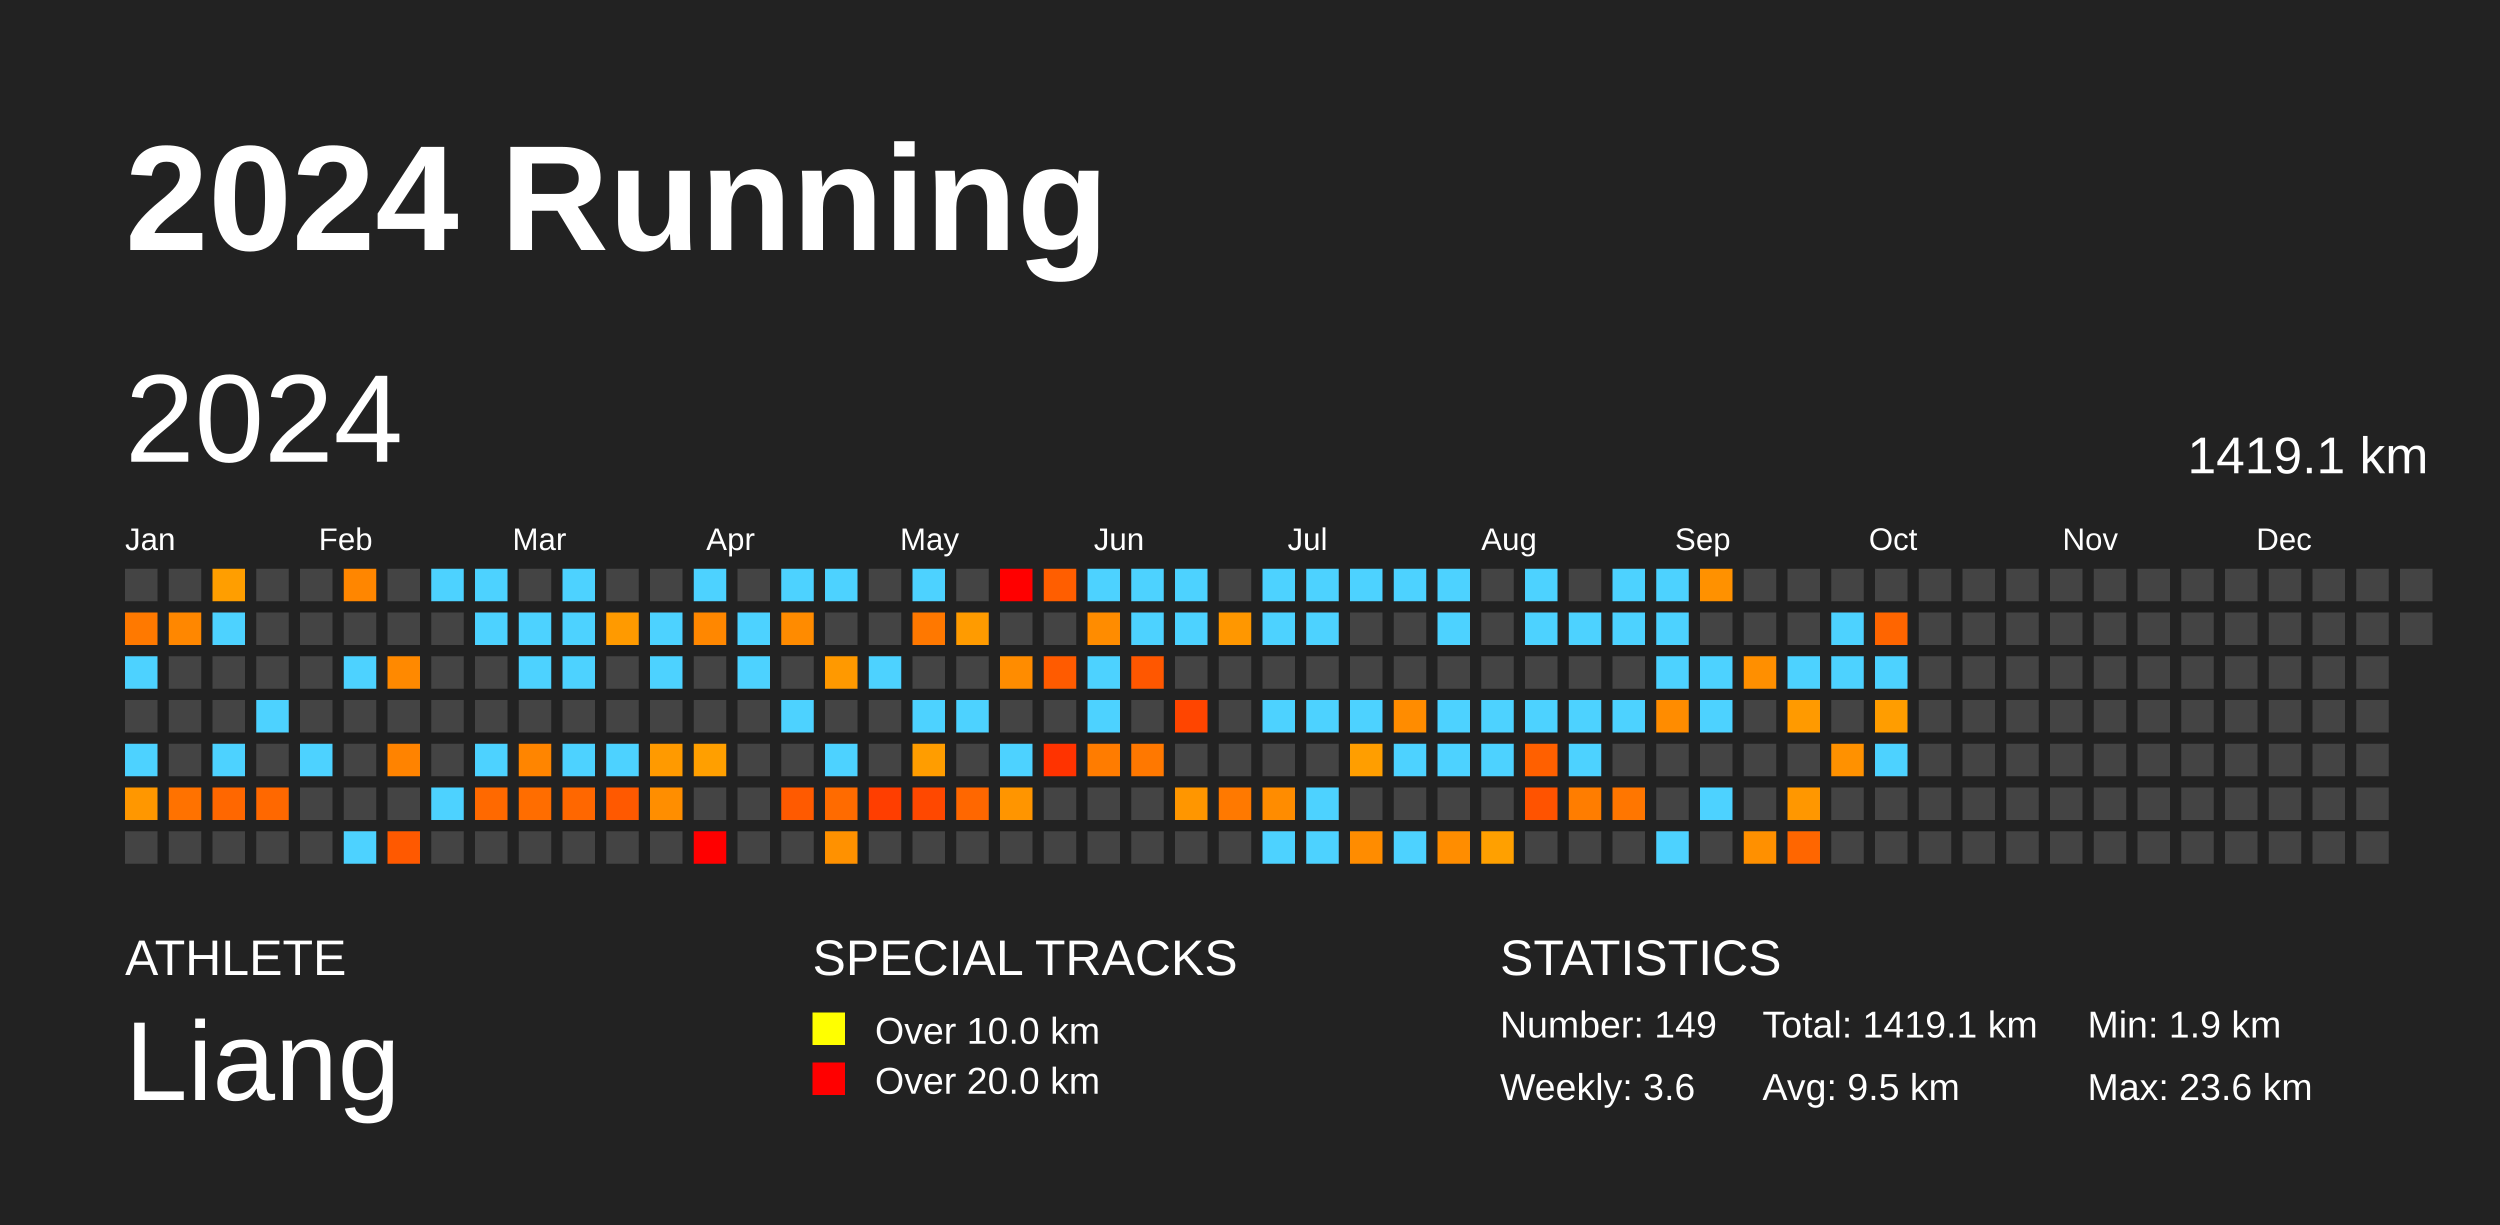
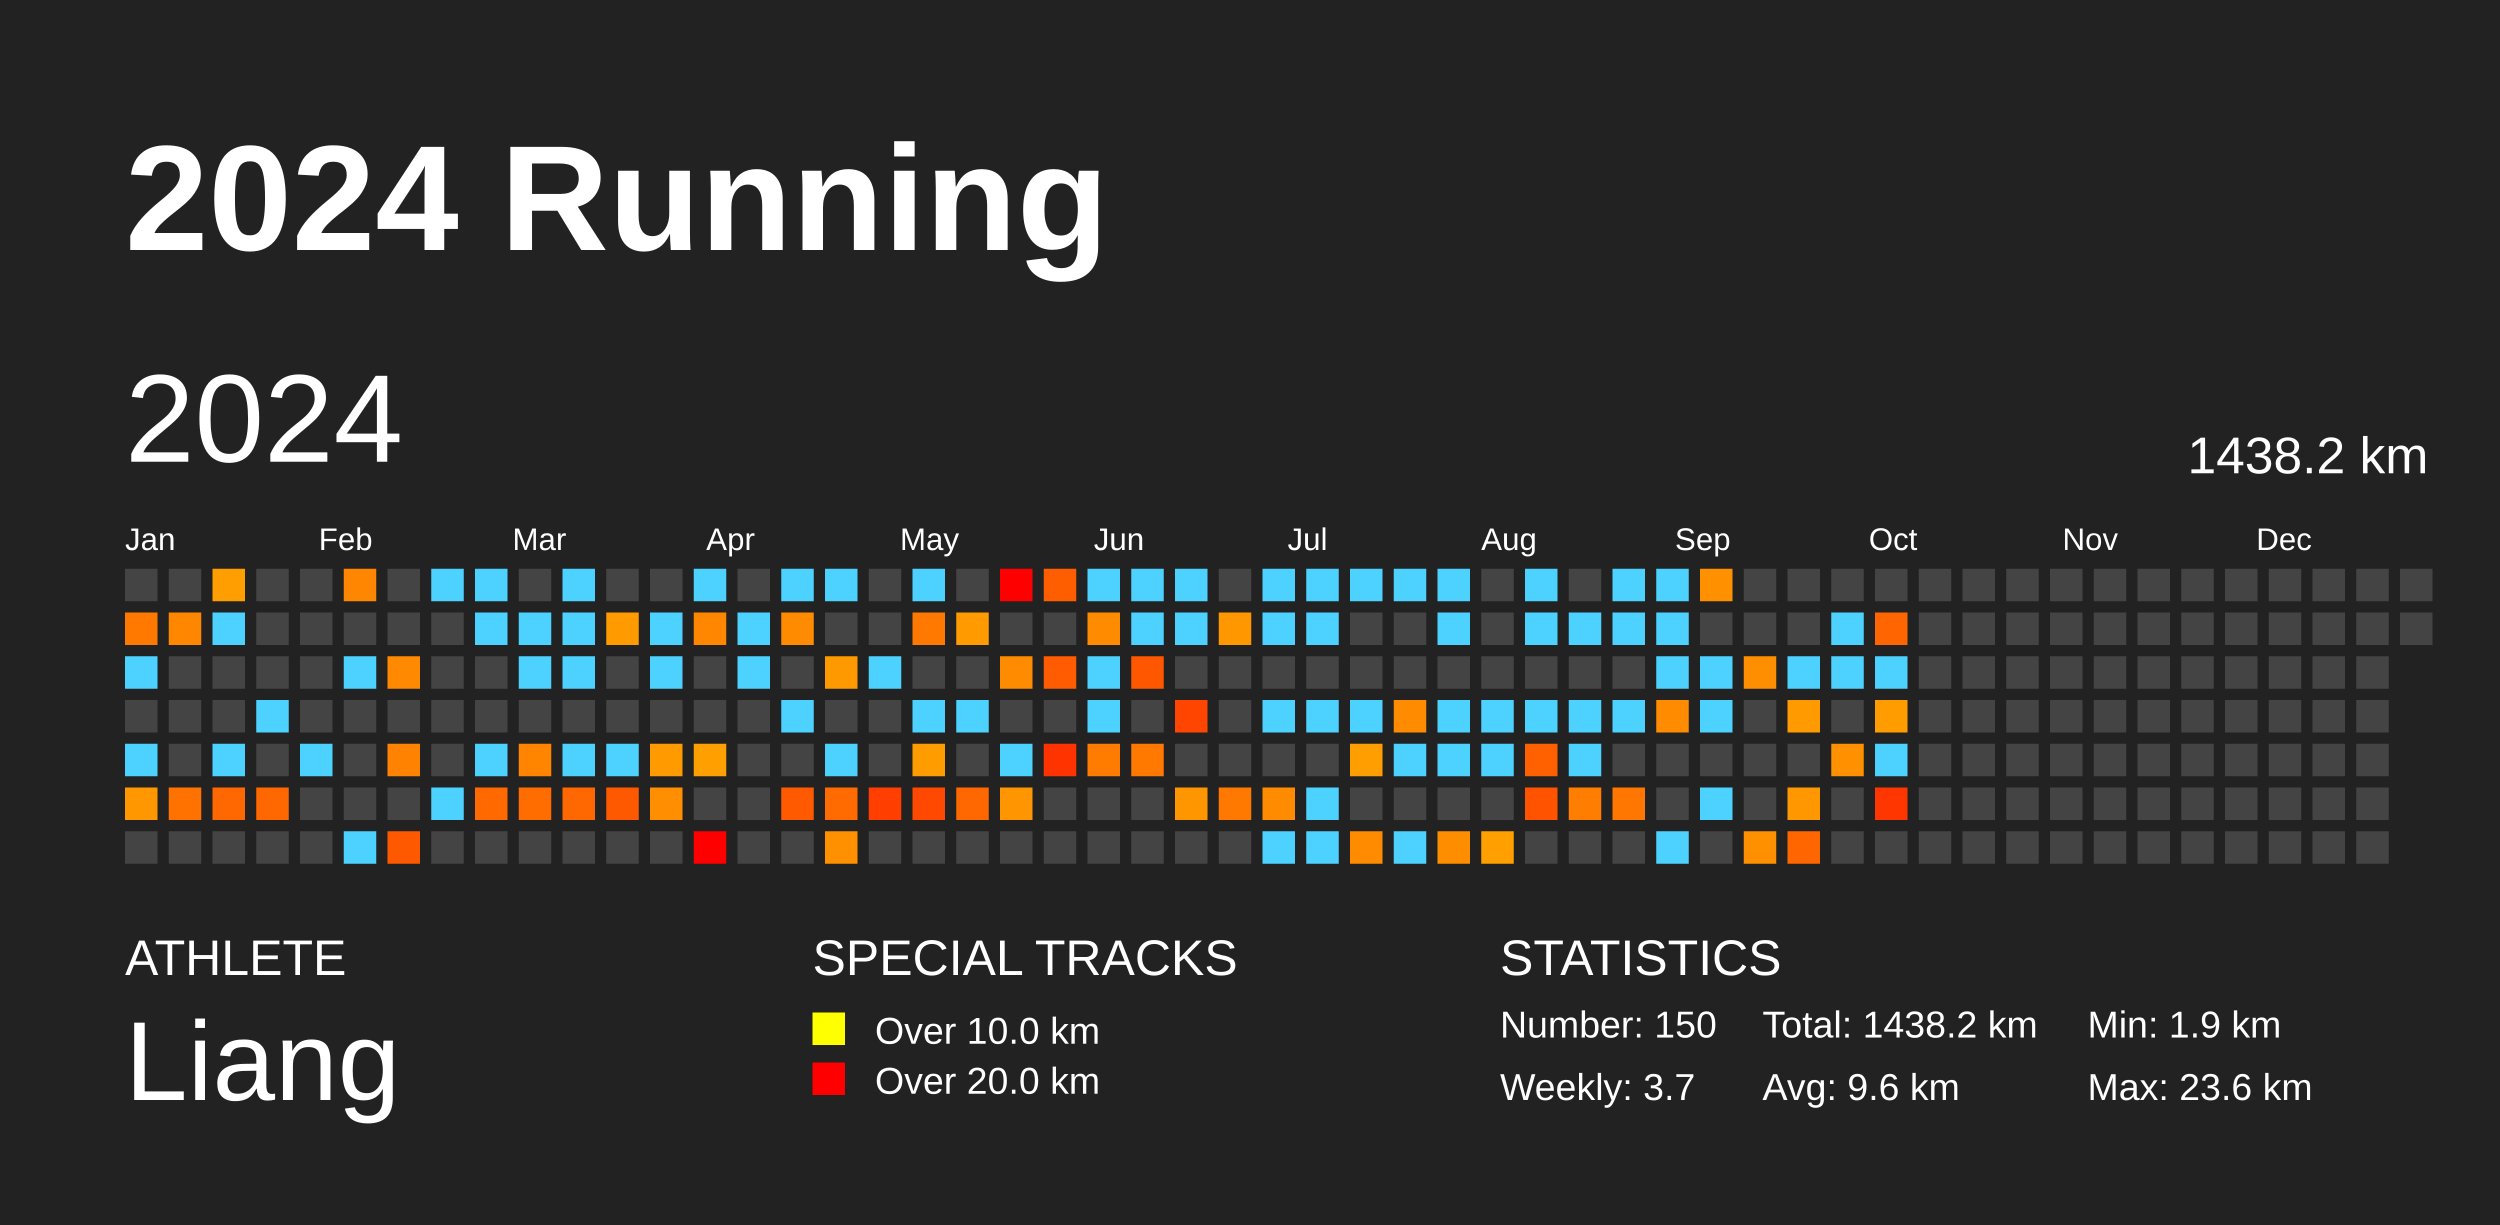
<svg xmlns="http://www.w3.org/2000/svg" baseProfile="full" height="98mm" version="1.1" viewBox="0,0,200,98" width="200mm">
  <defs />
  <rect fill="#222222" height="98" width="200" x="0" y="0" />
  <text fill="#FFFFFF" style="font-size:12px; font-family:Arial; font-weight:bold;" x="10" y="20">2024 Running</text>
  <text fill="#FFFFFF" style="font-size:4px; font-family:Arial" x="10" y="78">ATHLETE</text>
  <text fill="#FFFFFF" style="font-size:9px; font-family:Arial" x="10" y="88">Liang</text>
  <text fill="#FFFFFF" style="font-size:4px; font-family:Arial" x="65" y="78">SPECIAL TRACKS</text>
  <rect fill="yellow" height="2.6" width="2.6" x="65" y="81" />
  <text fill="#FFFFFF" style="font-size:3px; font-family:Arial" x="70" y="83.5">Over 10.0 km</text>
  <rect fill="red" height="2.6" width="2.6" x="65" y="85" />
  <text fill="#FFFFFF" style="font-size:3px; font-family:Arial" x="70" y="87.5">Over 20.0 km</text>
  <text fill="#FFFFFF" style="font-size:4px; font-family:Arial" x="120" y="78">STATISTICS</text>
-   <text fill="#FFFFFF" style="font-size:3px; font-family:Arial" x="120" y="83">Number: 149</text>
-   <text fill="#FFFFFF" style="font-size:3px; font-family:Arial" x="120" y="88">Weekly: 3.6</text>
-   <text fill="#FFFFFF" style="font-size:3px; font-family:Arial" x="141" y="83">Total: 1419.1 km</text>
-   <text fill="#FFFFFF" style="font-size:3px; font-family:Arial" x="141" y="88">Avg: 9.5 km</text>
+   <text fill="#FFFFFF" style="font-size:3px; font-family:Arial" x="120" y="83">Number: 150</text>
+   <text fill="#FFFFFF" style="font-size:3px; font-family:Arial" x="120" y="88">Weekly: 3.7</text>
+   <text fill="#FFFFFF" style="font-size:3px; font-family:Arial" x="141" y="83">Total: 1438.2 km</text>
+   <text fill="#FFFFFF" style="font-size:3px; font-family:Arial" x="141" y="88">Avg: 9.6 km</text>
  <text fill="#FFFFFF" style="font-size:3px; font-family:Arial" x="167" y="83">Min: 1.9 km</text>
  <text fill="#FFFFFF" style="font-size:3px; font-family:Arial" x="167" y="88">Max: 23.6 km</text>
  <text dominant-baseline="hanging" fill="#FFFFFF" style="font-size:10.0px; font-family:Arial;" x="10" y="30">2024</text>
-   <text dominant-baseline="hanging" fill="#FFFFFF" style="font-size:4.125px; font-family:Arial;" x="175" y="35">1419.1 km</text>
+   <text dominant-baseline="hanging" fill="#FFFFFF" style="font-size:4.125px; font-family:Arial;" x="175" y="35">1438.2 km</text>
  <text fill="#FFFFFF" style="font-size:2.5px; font-family:Arial" x="10.0" y="44">Jan</text>
  <text fill="#FFFFFF" style="font-size:2.5px; font-family:Arial" x="25.5" y="44">Feb</text>
  <text fill="#FFFFFF" style="font-size:2.5px; font-family:Arial" x="41.0" y="44">Mar</text>
  <text fill="#FFFFFF" style="font-size:2.5px; font-family:Arial" x="56.5" y="44">Apr</text>
  <text fill="#FFFFFF" style="font-size:2.5px; font-family:Arial" x="72.0" y="44">May</text>
  <text fill="#FFFFFF" style="font-size:2.5px; font-family:Arial" x="87.5" y="44">Jun</text>
  <text fill="#FFFFFF" style="font-size:2.5px; font-family:Arial" x="103.0" y="44">Jul</text>
  <text fill="#FFFFFF" style="font-size:2.5px; font-family:Arial" x="118.5" y="44">Aug</text>
  <text fill="#FFFFFF" style="font-size:2.5px; font-family:Arial" x="134.0" y="44">Sep</text>
  <text fill="#FFFFFF" style="font-size:2.5px; font-family:Arial" x="149.5" y="44">Oct</text>
  <text fill="#FFFFFF" style="font-size:2.5px; font-family:Arial" x="165.0" y="44">Nov</text>
  <text fill="#FFFFFF" style="font-size:2.5px; font-family:Arial" x="180.5" y="44">Dec</text>
  <rect fill="#444444" height="2.6" width="2.6" x="10.0" y="45.5" />
  <rect fill="#ff7900" height="2.6" width="2.6" x="10.0" y="49.0" />
  <rect fill="#4dd2ff" height="2.6" width="2.6" x="10.0" y="52.5" />
  <rect fill="#444444" height="2.6" width="2.6" x="10.0" y="56.0" />
  <rect fill="#4dd2ff" height="2.6" width="2.6" x="10.0" y="59.5" />
  <rect fill="#ff9700" height="2.6" width="2.6" x="10.0" y="63.0" />
  <rect fill="#444444" height="2.6" width="2.6" x="10.0" y="66.5" />
  <rect fill="#444444" height="2.6" width="2.6" x="13.5" y="45.5" />
  <rect fill="#ff8700" height="2.6" width="2.6" x="13.5" y="49.0" />
  <rect fill="#444444" height="2.6" width="2.6" x="13.5" y="52.5" />
  <rect fill="#444444" height="2.6" width="2.6" x="13.5" y="56.0" />
  <rect fill="#444444" height="2.6" width="2.6" x="13.5" y="59.5" />
  <rect fill="#ff7200" height="2.6" width="2.6" x="13.5" y="63.0" />
  <rect fill="#444444" height="2.6" width="2.6" x="13.5" y="66.5" />
  <rect fill="#ff9e00" height="2.6" width="2.6" x="17.0" y="45.5" />
  <rect fill="#4dd2ff" height="2.6" width="2.6" x="17.0" y="49.0" />
  <rect fill="#444444" height="2.6" width="2.6" x="17.0" y="52.5" />
  <rect fill="#444444" height="2.6" width="2.6" x="17.0" y="56.0" />
  <rect fill="#4dd2ff" height="2.6" width="2.6" x="17.0" y="59.5" />
  <rect fill="#ff6700" height="2.6" width="2.6" x="17.0" y="63.0" />
  <rect fill="#444444" height="2.6" width="2.6" x="17.0" y="66.5" />
  <rect fill="#444444" height="2.6" width="2.6" x="20.5" y="45.5" />
  <rect fill="#444444" height="2.6" width="2.6" x="20.5" y="49.0" />
  <rect fill="#444444" height="2.6" width="2.6" x="20.5" y="52.5" />
  <rect fill="#4dd2ff" height="2.6" width="2.6" x="20.5" y="56.0" />
  <rect fill="#444444" height="2.6" width="2.6" x="20.5" y="59.5" />
  <rect fill="#ff6800" height="2.6" width="2.6" x="20.5" y="63.0" />
  <rect fill="#444444" height="2.6" width="2.6" x="20.5" y="66.5" />
  <rect fill="#444444" height="2.6" width="2.6" x="24.0" y="45.5" />
  <rect fill="#444444" height="2.6" width="2.6" x="24.0" y="49.0" />
  <rect fill="#444444" height="2.6" width="2.6" x="24.0" y="52.5" />
  <rect fill="#444444" height="2.6" width="2.6" x="24.0" y="56.0" />
  <rect fill="#4dd2ff" height="2.6" width="2.6" x="24.0" y="59.5" />
  <rect fill="#444444" height="2.6" width="2.6" x="24.0" y="63.0" />
  <rect fill="#444444" height="2.6" width="2.6" x="24.0" y="66.5" />
  <rect fill="#ff8600" height="2.6" width="2.6" x="27.5" y="45.5" />
  <rect fill="#444444" height="2.6" width="2.6" x="27.5" y="49.0" />
  <rect fill="#4dd2ff" height="2.6" width="2.6" x="27.5" y="52.5" />
  <rect fill="#444444" height="2.6" width="2.6" x="27.5" y="56.0" />
  <rect fill="#444444" height="2.6" width="2.6" x="27.5" y="59.5" />
  <rect fill="#444444" height="2.6" width="2.6" x="27.5" y="63.0" />
  <rect fill="#4dd2ff" height="2.6" width="2.6" x="27.5" y="66.5" />
  <rect fill="#444444" height="2.6" width="2.6" x="31.0" y="45.5" />
  <rect fill="#444444" height="2.6" width="2.6" x="31.0" y="49.0" />
  <rect fill="#ff8900" height="2.6" width="2.6" x="31.0" y="52.5" />
  <rect fill="#444444" height="2.6" width="2.6" x="31.0" y="56.0" />
  <rect fill="#ff8300" height="2.6" width="2.6" x="31.0" y="59.5" />
  <rect fill="#444444" height="2.6" width="2.6" x="31.0" y="63.0" />
  <rect fill="#ff5900" height="2.6" width="2.6" x="31.0" y="66.5" />
  <rect fill="#4dd2ff" height="2.6" width="2.6" x="34.5" y="45.5" />
  <rect fill="#444444" height="2.6" width="2.6" x="34.5" y="49.0" />
  <rect fill="#444444" height="2.6" width="2.6" x="34.5" y="52.5" />
  <rect fill="#444444" height="2.6" width="2.6" x="34.5" y="56.0" />
  <rect fill="#444444" height="2.6" width="2.6" x="34.5" y="59.5" />
  <rect fill="#4dd2ff" height="2.6" width="2.6" x="34.5" y="63.0" />
  <rect fill="#444444" height="2.6" width="2.6" x="34.5" y="66.5" />
  <rect fill="#4dd2ff" height="2.6" width="2.6" x="38.0" y="45.5" />
  <rect fill="#4dd2ff" height="2.6" width="2.6" x="38.0" y="49.0" />
  <rect fill="#444444" height="2.6" width="2.6" x="38.0" y="52.5" />
  <rect fill="#444444" height="2.6" width="2.6" x="38.0" y="56.0" />
  <rect fill="#4dd2ff" height="2.6" width="2.6" x="38.0" y="59.5" />
  <rect fill="#ff6900" height="2.6" width="2.6" x="38.0" y="63.0" />
  <rect fill="#444444" height="2.6" width="2.6" x="38.0" y="66.5" />
  <rect fill="#444444" height="2.6" width="2.6" x="41.5" y="45.5" />
  <rect fill="#4dd2ff" height="2.6" width="2.6" x="41.5" y="49.0" />
  <rect fill="#4dd2ff" height="2.6" width="2.6" x="41.5" y="52.5" />
  <rect fill="#444444" height="2.6" width="2.6" x="41.5" y="56.0" />
  <rect fill="#ff8500" height="2.6" width="2.6" x="41.5" y="59.5" />
  <rect fill="#ff6d00" height="2.6" width="2.6" x="41.5" y="63.0" />
  <rect fill="#444444" height="2.6" width="2.6" x="41.5" y="66.5" />
  <rect fill="#4dd2ff" height="2.6" width="2.6" x="45.0" y="45.5" />
  <rect fill="#4dd2ff" height="2.6" width="2.6" x="45.0" y="49.0" />
  <rect fill="#4dd2ff" height="2.6" width="2.6" x="45.0" y="52.5" />
  <rect fill="#444444" height="2.6" width="2.6" x="45.0" y="56.0" />
  <rect fill="#4dd2ff" height="2.6" width="2.6" x="45.0" y="59.5" />
  <rect fill="#ff6700" height="2.6" width="2.6" x="45.0" y="63.0" />
  <rect fill="#444444" height="2.6" width="2.6" x="45.0" y="66.5" />
  <rect fill="#444444" height="2.6" width="2.6" x="48.5" y="45.5" />
  <rect fill="#ff9a00" height="2.6" width="2.6" x="48.5" y="49.0" />
  <rect fill="#444444" height="2.6" width="2.6" x="48.5" y="52.5" />
  <rect fill="#444444" height="2.6" width="2.6" x="48.5" y="56.0" />
  <rect fill="#4dd2ff" height="2.6" width="2.6" x="48.5" y="59.5" />
  <rect fill="#ff5900" height="2.6" width="2.6" x="48.5" y="63.0" />
  <rect fill="#444444" height="2.6" width="2.6" x="48.5" y="66.5" />
  <rect fill="#444444" height="2.6" width="2.6" x="52.0" y="45.5" />
  <rect fill="#4dd2ff" height="2.6" width="2.6" x="52.0" y="49.0" />
  <rect fill="#4dd2ff" height="2.6" width="2.6" x="52.0" y="52.5" />
  <rect fill="#444444" height="2.6" width="2.6" x="52.0" y="56.0" />
  <rect fill="#ff9a00" height="2.6" width="2.6" x="52.0" y="59.5" />
  <rect fill="#ff8e00" height="2.6" width="2.6" x="52.0" y="63.0" />
  <rect fill="#444444" height="2.6" width="2.6" x="52.0" y="66.5" />
  <rect fill="#4dd2ff" height="2.6" width="2.6" x="55.5" y="45.5" />
  <rect fill="#ff8700" height="2.6" width="2.6" x="55.5" y="49.0" />
  <rect fill="#444444" height="2.6" width="2.6" x="55.5" y="52.5" />
  <rect fill="#444444" height="2.6" width="2.6" x="55.5" y="56.0" />
  <rect fill="#ff9f00" height="2.6" width="2.6" x="55.5" y="59.5" />
  <rect fill="#444444" height="2.6" width="2.6" x="55.5" y="63.0" />
  <rect fill="red" height="2.6" width="2.6" x="55.5" y="66.5" />
  <rect fill="#444444" height="2.6" width="2.6" x="59.0" y="45.5" />
  <rect fill="#4dd2ff" height="2.6" width="2.6" x="59.0" y="49.0" />
  <rect fill="#4dd2ff" height="2.6" width="2.6" x="59.0" y="52.5" />
  <rect fill="#444444" height="2.6" width="2.6" x="59.0" y="56.0" />
  <rect fill="#444444" height="2.6" width="2.6" x="59.0" y="59.5" />
  <rect fill="#444444" height="2.6" width="2.6" x="59.0" y="63.0" />
  <rect fill="#444444" height="2.6" width="2.6" x="59.0" y="66.5" />
  <rect fill="#4dd2ff" height="2.6" width="2.6" x="62.5" y="45.5" />
  <rect fill="#ff8b00" height="2.6" width="2.6" x="62.5" y="49.0" />
  <rect fill="#444444" height="2.6" width="2.6" x="62.5" y="52.5" />
  <rect fill="#4dd2ff" height="2.6" width="2.6" x="62.5" y="56.0" />
  <rect fill="#444444" height="2.6" width="2.6" x="62.5" y="59.5" />
  <rect fill="#ff5a00" height="2.6" width="2.6" x="62.5" y="63.0" />
  <rect fill="#444444" height="2.6" width="2.6" x="62.5" y="66.5" />
  <rect fill="#4dd2ff" height="2.6" width="2.6" x="66.0" y="45.5" />
  <rect fill="#444444" height="2.6" width="2.6" x="66.0" y="49.0" />
  <rect fill="#ff9900" height="2.6" width="2.6" x="66.0" y="52.5" />
  <rect fill="#444444" height="2.6" width="2.6" x="66.0" y="56.0" />
  <rect fill="#4dd2ff" height="2.6" width="2.6" x="66.0" y="59.5" />
  <rect fill="#ff6b00" height="2.6" width="2.6" x="66.0" y="63.0" />
  <rect fill="#ff9100" height="2.6" width="2.6" x="66.0" y="66.5" />
  <rect fill="#444444" height="2.6" width="2.6" x="69.5" y="45.5" />
  <rect fill="#444444" height="2.6" width="2.6" x="69.5" y="49.0" />
  <rect fill="#4dd2ff" height="2.6" width="2.6" x="69.5" y="52.5" />
  <rect fill="#444444" height="2.6" width="2.6" x="69.5" y="56.0" />
  <rect fill="#444444" height="2.6" width="2.6" x="69.5" y="59.5" />
  <rect fill="#ff3e00" height="2.6" width="2.6" x="69.5" y="63.0" />
  <rect fill="#444444" height="2.6" width="2.6" x="69.5" y="66.5" />
  <rect fill="#4dd2ff" height="2.6" width="2.6" x="73.0" y="45.5" />
  <rect fill="#ff7800" height="2.6" width="2.6" x="73.0" y="49.0" />
  <rect fill="#444444" height="2.6" width="2.6" x="73.0" y="52.5" />
  <rect fill="#4dd2ff" height="2.6" width="2.6" x="73.0" y="56.0" />
  <rect fill="#ff9d00" height="2.6" width="2.6" x="73.0" y="59.5" />
  <rect fill="#ff4800" height="2.6" width="2.6" x="73.0" y="63.0" />
  <rect fill="#444444" height="2.6" width="2.6" x="73.0" y="66.5" />
  <rect fill="#444444" height="2.6" width="2.6" x="76.5" y="45.5" />
  <rect fill="#ff9b00" height="2.6" width="2.6" x="76.5" y="49.0" />
  <rect fill="#444444" height="2.6" width="2.6" x="76.5" y="52.5" />
  <rect fill="#4dd2ff" height="2.6" width="2.6" x="76.5" y="56.0" />
  <rect fill="#444444" height="2.6" width="2.6" x="76.5" y="59.5" />
  <rect fill="#ff6700" height="2.6" width="2.6" x="76.5" y="63.0" />
  <rect fill="#444444" height="2.6" width="2.6" x="76.5" y="66.5" />
  <rect fill="red" height="2.6" width="2.6" x="80.0" y="45.5" />
  <rect fill="#444444" height="2.6" width="2.6" x="80.0" y="49.0" />
  <rect fill="#ff8c00" height="2.6" width="2.6" x="80.0" y="52.5" />
  <rect fill="#444444" height="2.6" width="2.6" x="80.0" y="56.0" />
  <rect fill="#4dd2ff" height="2.6" width="2.6" x="80.0" y="59.5" />
  <rect fill="#ff9500" height="2.6" width="2.6" x="80.0" y="63.0" />
  <rect fill="#444444" height="2.6" width="2.6" x="80.0" y="66.5" />
  <rect fill="#ff5e00" height="2.6" width="2.6" x="83.5" y="45.5" />
  <rect fill="#444444" height="2.6" width="2.6" x="83.5" y="49.0" />
  <rect fill="#ff5b00" height="2.6" width="2.6" x="83.5" y="52.5" />
  <rect fill="#444444" height="2.6" width="2.6" x="83.5" y="56.0" />
  <rect fill="#ff3300" height="2.6" width="2.6" x="83.5" y="59.5" />
  <rect fill="#444444" height="2.6" width="2.6" x="83.5" y="63.0" />
  <rect fill="#444444" height="2.6" width="2.6" x="83.5" y="66.5" />
  <rect fill="#4dd2ff" height="2.6" width="2.6" x="87.0" y="45.5" />
  <rect fill="#ff8c00" height="2.6" width="2.6" x="87.0" y="49.0" />
  <rect fill="#4dd2ff" height="2.6" width="2.6" x="87.0" y="52.5" />
  <rect fill="#4dd2ff" height="2.6" width="2.6" x="87.0" y="56.0" />
  <rect fill="#ff7c00" height="2.6" width="2.6" x="87.0" y="59.5" />
  <rect fill="#444444" height="2.6" width="2.6" x="87.0" y="63.0" />
  <rect fill="#444444" height="2.6" width="2.6" x="87.0" y="66.5" />
  <rect fill="#4dd2ff" height="2.6" width="2.6" x="90.5" y="45.5" />
  <rect fill="#4dd2ff" height="2.6" width="2.6" x="90.5" y="49.0" />
  <rect fill="#ff5700" height="2.6" width="2.6" x="90.5" y="52.5" />
  <rect fill="#444444" height="2.6" width="2.6" x="90.5" y="56.0" />
  <rect fill="#ff7800" height="2.6" width="2.6" x="90.5" y="59.5" />
  <rect fill="#444444" height="2.6" width="2.6" x="90.5" y="63.0" />
  <rect fill="#444444" height="2.6" width="2.6" x="90.5" y="66.5" />
  <rect fill="#4dd2ff" height="2.6" width="2.6" x="94.0" y="45.5" />
  <rect fill="#4dd2ff" height="2.6" width="2.6" x="94.0" y="49.0" />
  <rect fill="#444444" height="2.6" width="2.6" x="94.0" y="52.5" />
  <rect fill="#ff4500" height="2.6" width="2.6" x="94.0" y="56.0" />
  <rect fill="#444444" height="2.6" width="2.6" x="94.0" y="59.5" />
  <rect fill="#ff9600" height="2.6" width="2.6" x="94.0" y="63.0" />
  <rect fill="#444444" height="2.6" width="2.6" x="94.0" y="66.5" />
  <rect fill="#444444" height="2.6" width="2.6" x="97.5" y="45.5" />
  <rect fill="#ff9700" height="2.6" width="2.6" x="97.5" y="49.0" />
  <rect fill="#444444" height="2.6" width="2.6" x="97.5" y="52.5" />
  <rect fill="#444444" height="2.6" width="2.6" x="97.5" y="56.0" />
  <rect fill="#444444" height="2.6" width="2.6" x="97.5" y="59.5" />
  <rect fill="#ff7900" height="2.6" width="2.6" x="97.5" y="63.0" />
  <rect fill="#444444" height="2.6" width="2.6" x="97.5" y="66.5" />
  <rect fill="#4dd2ff" height="2.6" width="2.6" x="101.0" y="45.5" />
  <rect fill="#4dd2ff" height="2.6" width="2.6" x="101.0" y="49.0" />
  <rect fill="#444444" height="2.6" width="2.6" x="101.0" y="52.5" />
  <rect fill="#4dd2ff" height="2.6" width="2.6" x="101.0" y="56.0" />
  <rect fill="#444444" height="2.6" width="2.6" x="101.0" y="59.5" />
  <rect fill="#ff8c00" height="2.6" width="2.6" x="101.0" y="63.0" />
  <rect fill="#4dd2ff" height="2.6" width="2.6" x="101.0" y="66.5" />
  <rect fill="#4dd2ff" height="2.6" width="2.6" x="104.5" y="45.5" />
  <rect fill="#4dd2ff" height="2.6" width="2.6" x="104.5" y="49.0" />
  <rect fill="#444444" height="2.6" width="2.6" x="104.5" y="52.5" />
  <rect fill="#4dd2ff" height="2.6" width="2.6" x="104.5" y="56.0" />
  <rect fill="#444444" height="2.6" width="2.6" x="104.5" y="59.5" />
  <rect fill="#4dd2ff" height="2.6" width="2.6" x="104.5" y="63.0" />
  <rect fill="#4dd2ff" height="2.6" width="2.6" x="104.5" y="66.5" />
  <rect fill="#4dd2ff" height="2.6" width="2.6" x="108.0" y="45.5" />
  <rect fill="#444444" height="2.6" width="2.6" x="108.0" y="49.0" />
  <rect fill="#444444" height="2.6" width="2.6" x="108.0" y="52.5" />
  <rect fill="#4dd2ff" height="2.6" width="2.6" x="108.0" y="56.0" />
  <rect fill="#ff9e00" height="2.6" width="2.6" x="108.0" y="59.5" />
  <rect fill="#444444" height="2.6" width="2.6" x="108.0" y="63.0" />
  <rect fill="#ff8c00" height="2.6" width="2.6" x="108.0" y="66.5" />
  <rect fill="#4dd2ff" height="2.6" width="2.6" x="111.5" y="45.5" />
  <rect fill="#444444" height="2.6" width="2.6" x="111.5" y="49.0" />
  <rect fill="#444444" height="2.6" width="2.6" x="111.5" y="52.5" />
  <rect fill="#ff8c00" height="2.6" width="2.6" x="111.5" y="56.0" />
  <rect fill="#4dd2ff" height="2.6" width="2.6" x="111.5" y="59.5" />
  <rect fill="#444444" height="2.6" width="2.6" x="111.5" y="63.0" />
  <rect fill="#4dd2ff" height="2.6" width="2.6" x="111.5" y="66.5" />
  <rect fill="#4dd2ff" height="2.6" width="2.6" x="115.0" y="45.5" />
  <rect fill="#4dd2ff" height="2.6" width="2.6" x="115.0" y="49.0" />
  <rect fill="#444444" height="2.6" width="2.6" x="115.0" y="52.5" />
  <rect fill="#4dd2ff" height="2.6" width="2.6" x="115.0" y="56.0" />
  <rect fill="#4dd2ff" height="2.6" width="2.6" x="115.0" y="59.5" />
  <rect fill="#444444" height="2.6" width="2.6" x="115.0" y="63.0" />
  <rect fill="#ff8d00" height="2.6" width="2.6" x="115.0" y="66.5" />
  <rect fill="#444444" height="2.6" width="2.6" x="118.5" y="45.5" />
  <rect fill="#444444" height="2.6" width="2.6" x="118.5" y="49.0" />
  <rect fill="#444444" height="2.6" width="2.6" x="118.5" y="52.5" />
  <rect fill="#4dd2ff" height="2.6" width="2.6" x="118.5" y="56.0" />
  <rect fill="#4dd2ff" height="2.6" width="2.6" x="118.5" y="59.5" />
  <rect fill="#444444" height="2.6" width="2.6" x="118.5" y="63.0" />
  <rect fill="#ffa000" height="2.6" width="2.6" x="118.5" y="66.5" />
  <rect fill="#4dd2ff" height="2.6" width="2.6" x="122.0" y="45.5" />
  <rect fill="#4dd2ff" height="2.6" width="2.6" x="122.0" y="49.0" />
  <rect fill="#444444" height="2.6" width="2.6" x="122.0" y="52.5" />
  <rect fill="#4dd2ff" height="2.6" width="2.6" x="122.0" y="56.0" />
  <rect fill="#ff6000" height="2.6" width="2.6" x="122.0" y="59.5" />
  <rect fill="#ff5300" height="2.6" width="2.6" x="122.0" y="63.0" />
  <rect fill="#444444" height="2.6" width="2.6" x="122.0" y="66.5" />
  <rect fill="#444444" height="2.6" width="2.6" x="125.5" y="45.5" />
  <rect fill="#4dd2ff" height="2.6" width="2.6" x="125.5" y="49.0" />
  <rect fill="#444444" height="2.6" width="2.6" x="125.5" y="52.5" />
  <rect fill="#4dd2ff" height="2.6" width="2.6" x="125.5" y="56.0" />
  <rect fill="#4dd2ff" height="2.6" width="2.6" x="125.5" y="59.5" />
  <rect fill="#ff7d00" height="2.6" width="2.6" x="125.5" y="63.0" />
  <rect fill="#444444" height="2.6" width="2.6" x="125.5" y="66.5" />
  <rect fill="#4dd2ff" height="2.6" width="2.6" x="129.0" y="45.5" />
  <rect fill="#4dd2ff" height="2.6" width="2.6" x="129.0" y="49.0" />
  <rect fill="#444444" height="2.6" width="2.6" x="129.0" y="52.5" />
  <rect fill="#4dd2ff" height="2.6" width="2.6" x="129.0" y="56.0" />
  <rect fill="#444444" height="2.6" width="2.6" x="129.0" y="59.5" />
  <rect fill="#ff7600" height="2.6" width="2.6" x="129.0" y="63.0" />
  <rect fill="#444444" height="2.6" width="2.6" x="129.0" y="66.5" />
  <rect fill="#4dd2ff" height="2.6" width="2.6" x="132.5" y="45.5" />
  <rect fill="#4dd2ff" height="2.6" width="2.6" x="132.5" y="49.0" />
  <rect fill="#4dd2ff" height="2.6" width="2.6" x="132.5" y="52.5" />
  <rect fill="#ff8c00" height="2.6" width="2.6" x="132.5" y="56.0" />
  <rect fill="#444444" height="2.6" width="2.6" x="132.5" y="59.5" />
  <rect fill="#444444" height="2.6" width="2.6" x="132.5" y="63.0" />
  <rect fill="#4dd2ff" height="2.6" width="2.6" x="132.5" y="66.5" />
  <rect fill="#ff9100" height="2.6" width="2.6" x="136.0" y="45.5" />
  <rect fill="#444444" height="2.6" width="2.6" x="136.0" y="49.0" />
  <rect fill="#4dd2ff" height="2.6" width="2.6" x="136.0" y="52.5" />
  <rect fill="#4dd2ff" height="2.6" width="2.6" x="136.0" y="56.0" />
  <rect fill="#444444" height="2.6" width="2.6" x="136.0" y="59.5" />
  <rect fill="#4dd2ff" height="2.6" width="2.6" x="136.0" y="63.0" />
  <rect fill="#444444" height="2.6" width="2.6" x="136.0" y="66.5" />
  <rect fill="#444444" height="2.6" width="2.6" x="139.5" y="45.5" />
  <rect fill="#444444" height="2.6" width="2.6" x="139.5" y="49.0" />
  <rect fill="#ff8f00" height="2.6" width="2.6" x="139.5" y="52.5" />
  <rect fill="#444444" height="2.6" width="2.6" x="139.5" y="56.0" />
  <rect fill="#444444" height="2.6" width="2.6" x="139.5" y="59.5" />
  <rect fill="#444444" height="2.6" width="2.6" x="139.5" y="63.0" />
  <rect fill="#ff9000" height="2.6" width="2.6" x="139.5" y="66.5" />
  <rect fill="#444444" height="2.6" width="2.6" x="143.0" y="45.5" />
  <rect fill="#444444" height="2.6" width="2.6" x="143.0" y="49.0" />
  <rect fill="#4dd2ff" height="2.6" width="2.6" x="143.0" y="52.5" />
  <rect fill="#ff9a00" height="2.6" width="2.6" x="143.0" y="56.0" />
  <rect fill="#444444" height="2.6" width="2.6" x="143.0" y="59.5" />
  <rect fill="#ff9700" height="2.6" width="2.6" x="143.0" y="63.0" />
  <rect fill="#ff6600" height="2.6" width="2.6" x="143.0" y="66.5" />
  <rect fill="#444444" height="2.6" width="2.6" x="146.5" y="45.5" />
  <rect fill="#4dd2ff" height="2.6" width="2.6" x="146.5" y="49.0" />
  <rect fill="#4dd2ff" height="2.6" width="2.6" x="146.5" y="52.5" />
  <rect fill="#444444" height="2.6" width="2.6" x="146.5" y="56.0" />
  <rect fill="#ff9100" height="2.6" width="2.6" x="146.5" y="59.5" />
  <rect fill="#444444" height="2.6" width="2.6" x="146.5" y="63.0" />
  <rect fill="#444444" height="2.6" width="2.6" x="146.5" y="66.5" />
  <rect fill="#444444" height="2.6" width="2.6" x="150.0" y="45.5" />
  <rect fill="#ff6500" height="2.6" width="2.6" x="150.0" y="49.0" />
  <rect fill="#4dd2ff" height="2.6" width="2.6" x="150.0" y="52.5" />
  <rect fill="#ff9d00" height="2.6" width="2.6" x="150.0" y="56.0" />
  <rect fill="#4dd2ff" height="2.6" width="2.6" x="150.0" y="59.5" />
-   <rect fill="#444444" height="2.6" width="2.6" x="150.0" y="63.0" />
+   <rect fill="#ff3600" height="2.6" width="2.6" x="150.0" y="63.0" />
  <rect fill="#444444" height="2.6" width="2.6" x="150.0" y="66.5" />
  <rect fill="#444444" height="2.6" width="2.6" x="153.5" y="45.5" />
  <rect fill="#444444" height="2.6" width="2.6" x="153.5" y="49.0" />
  <rect fill="#444444" height="2.6" width="2.6" x="153.5" y="52.5" />
  <rect fill="#444444" height="2.6" width="2.6" x="153.5" y="56.0" />
  <rect fill="#444444" height="2.6" width="2.6" x="153.5" y="59.5" />
  <rect fill="#444444" height="2.6" width="2.6" x="153.5" y="63.0" />
  <rect fill="#444444" height="2.6" width="2.6" x="153.5" y="66.5" />
  <rect fill="#444444" height="2.6" width="2.6" x="157.0" y="45.5" />
  <rect fill="#444444" height="2.6" width="2.6" x="157.0" y="49.0" />
  <rect fill="#444444" height="2.6" width="2.6" x="157.0" y="52.5" />
  <rect fill="#444444" height="2.6" width="2.6" x="157.0" y="56.0" />
  <rect fill="#444444" height="2.6" width="2.6" x="157.0" y="59.5" />
  <rect fill="#444444" height="2.6" width="2.6" x="157.0" y="63.0" />
  <rect fill="#444444" height="2.6" width="2.6" x="157.0" y="66.5" />
  <rect fill="#444444" height="2.6" width="2.6" x="160.5" y="45.5" />
  <rect fill="#444444" height="2.6" width="2.6" x="160.5" y="49.0" />
  <rect fill="#444444" height="2.6" width="2.6" x="160.5" y="52.5" />
  <rect fill="#444444" height="2.6" width="2.6" x="160.5" y="56.0" />
  <rect fill="#444444" height="2.6" width="2.6" x="160.5" y="59.5" />
  <rect fill="#444444" height="2.6" width="2.6" x="160.5" y="63.0" />
  <rect fill="#444444" height="2.6" width="2.6" x="160.5" y="66.5" />
  <rect fill="#444444" height="2.6" width="2.6" x="164.0" y="45.5" />
  <rect fill="#444444" height="2.6" width="2.6" x="164.0" y="49.0" />
  <rect fill="#444444" height="2.6" width="2.6" x="164.0" y="52.5" />
  <rect fill="#444444" height="2.6" width="2.6" x="164.0" y="56.0" />
  <rect fill="#444444" height="2.6" width="2.6" x="164.0" y="59.5" />
  <rect fill="#444444" height="2.6" width="2.6" x="164.0" y="63.0" />
  <rect fill="#444444" height="2.6" width="2.6" x="164.0" y="66.5" />
  <rect fill="#444444" height="2.6" width="2.6" x="167.5" y="45.5" />
  <rect fill="#444444" height="2.6" width="2.6" x="167.5" y="49.0" />
  <rect fill="#444444" height="2.6" width="2.6" x="167.5" y="52.5" />
  <rect fill="#444444" height="2.6" width="2.6" x="167.5" y="56.0" />
  <rect fill="#444444" height="2.6" width="2.6" x="167.5" y="59.5" />
  <rect fill="#444444" height="2.6" width="2.6" x="167.5" y="63.0" />
  <rect fill="#444444" height="2.6" width="2.6" x="167.5" y="66.5" />
  <rect fill="#444444" height="2.6" width="2.6" x="171.0" y="45.5" />
  <rect fill="#444444" height="2.6" width="2.6" x="171.0" y="49.0" />
  <rect fill="#444444" height="2.6" width="2.6" x="171.0" y="52.5" />
  <rect fill="#444444" height="2.6" width="2.6" x="171.0" y="56.0" />
  <rect fill="#444444" height="2.6" width="2.6" x="171.0" y="59.5" />
  <rect fill="#444444" height="2.6" width="2.6" x="171.0" y="63.0" />
  <rect fill="#444444" height="2.6" width="2.6" x="171.0" y="66.5" />
  <rect fill="#444444" height="2.6" width="2.6" x="174.5" y="45.5" />
  <rect fill="#444444" height="2.6" width="2.6" x="174.5" y="49.0" />
  <rect fill="#444444" height="2.6" width="2.6" x="174.5" y="52.5" />
  <rect fill="#444444" height="2.6" width="2.6" x="174.5" y="56.0" />
  <rect fill="#444444" height="2.6" width="2.6" x="174.5" y="59.5" />
  <rect fill="#444444" height="2.6" width="2.6" x="174.5" y="63.0" />
  <rect fill="#444444" height="2.6" width="2.6" x="174.5" y="66.5" />
  <rect fill="#444444" height="2.6" width="2.6" x="178.0" y="45.5" />
  <rect fill="#444444" height="2.6" width="2.6" x="178.0" y="49.0" />
  <rect fill="#444444" height="2.6" width="2.6" x="178.0" y="52.5" />
  <rect fill="#444444" height="2.6" width="2.6" x="178.0" y="56.0" />
  <rect fill="#444444" height="2.6" width="2.6" x="178.0" y="59.5" />
  <rect fill="#444444" height="2.6" width="2.6" x="178.0" y="63.0" />
  <rect fill="#444444" height="2.6" width="2.6" x="178.0" y="66.5" />
  <rect fill="#444444" height="2.6" width="2.6" x="181.5" y="45.5" />
  <rect fill="#444444" height="2.6" width="2.6" x="181.5" y="49.0" />
  <rect fill="#444444" height="2.6" width="2.6" x="181.5" y="52.5" />
  <rect fill="#444444" height="2.6" width="2.6" x="181.5" y="56.0" />
  <rect fill="#444444" height="2.6" width="2.6" x="181.5" y="59.5" />
  <rect fill="#444444" height="2.6" width="2.6" x="181.5" y="63.0" />
  <rect fill="#444444" height="2.6" width="2.6" x="181.5" y="66.5" />
  <rect fill="#444444" height="2.6" width="2.6" x="185.0" y="45.5" />
  <rect fill="#444444" height="2.6" width="2.6" x="185.0" y="49.0" />
  <rect fill="#444444" height="2.6" width="2.6" x="185.0" y="52.5" />
  <rect fill="#444444" height="2.6" width="2.6" x="185.0" y="56.0" />
  <rect fill="#444444" height="2.6" width="2.6" x="185.0" y="59.5" />
  <rect fill="#444444" height="2.6" width="2.6" x="185.0" y="63.0" />
  <rect fill="#444444" height="2.6" width="2.6" x="185.0" y="66.5" />
  <rect fill="#444444" height="2.6" width="2.6" x="188.5" y="45.5" />
  <rect fill="#444444" height="2.6" width="2.6" x="188.5" y="49.0" />
  <rect fill="#444444" height="2.6" width="2.6" x="188.5" y="52.5" />
  <rect fill="#444444" height="2.6" width="2.6" x="188.5" y="56.0" />
  <rect fill="#444444" height="2.6" width="2.6" x="188.5" y="59.5" />
  <rect fill="#444444" height="2.6" width="2.6" x="188.5" y="63.0" />
  <rect fill="#444444" height="2.6" width="2.6" x="188.5" y="66.5" />
  <rect fill="#444444" height="2.6" width="2.6" x="192.0" y="45.5" />
  <rect fill="#444444" height="2.6" width="2.6" x="192.0" y="49.0" />
</svg>
